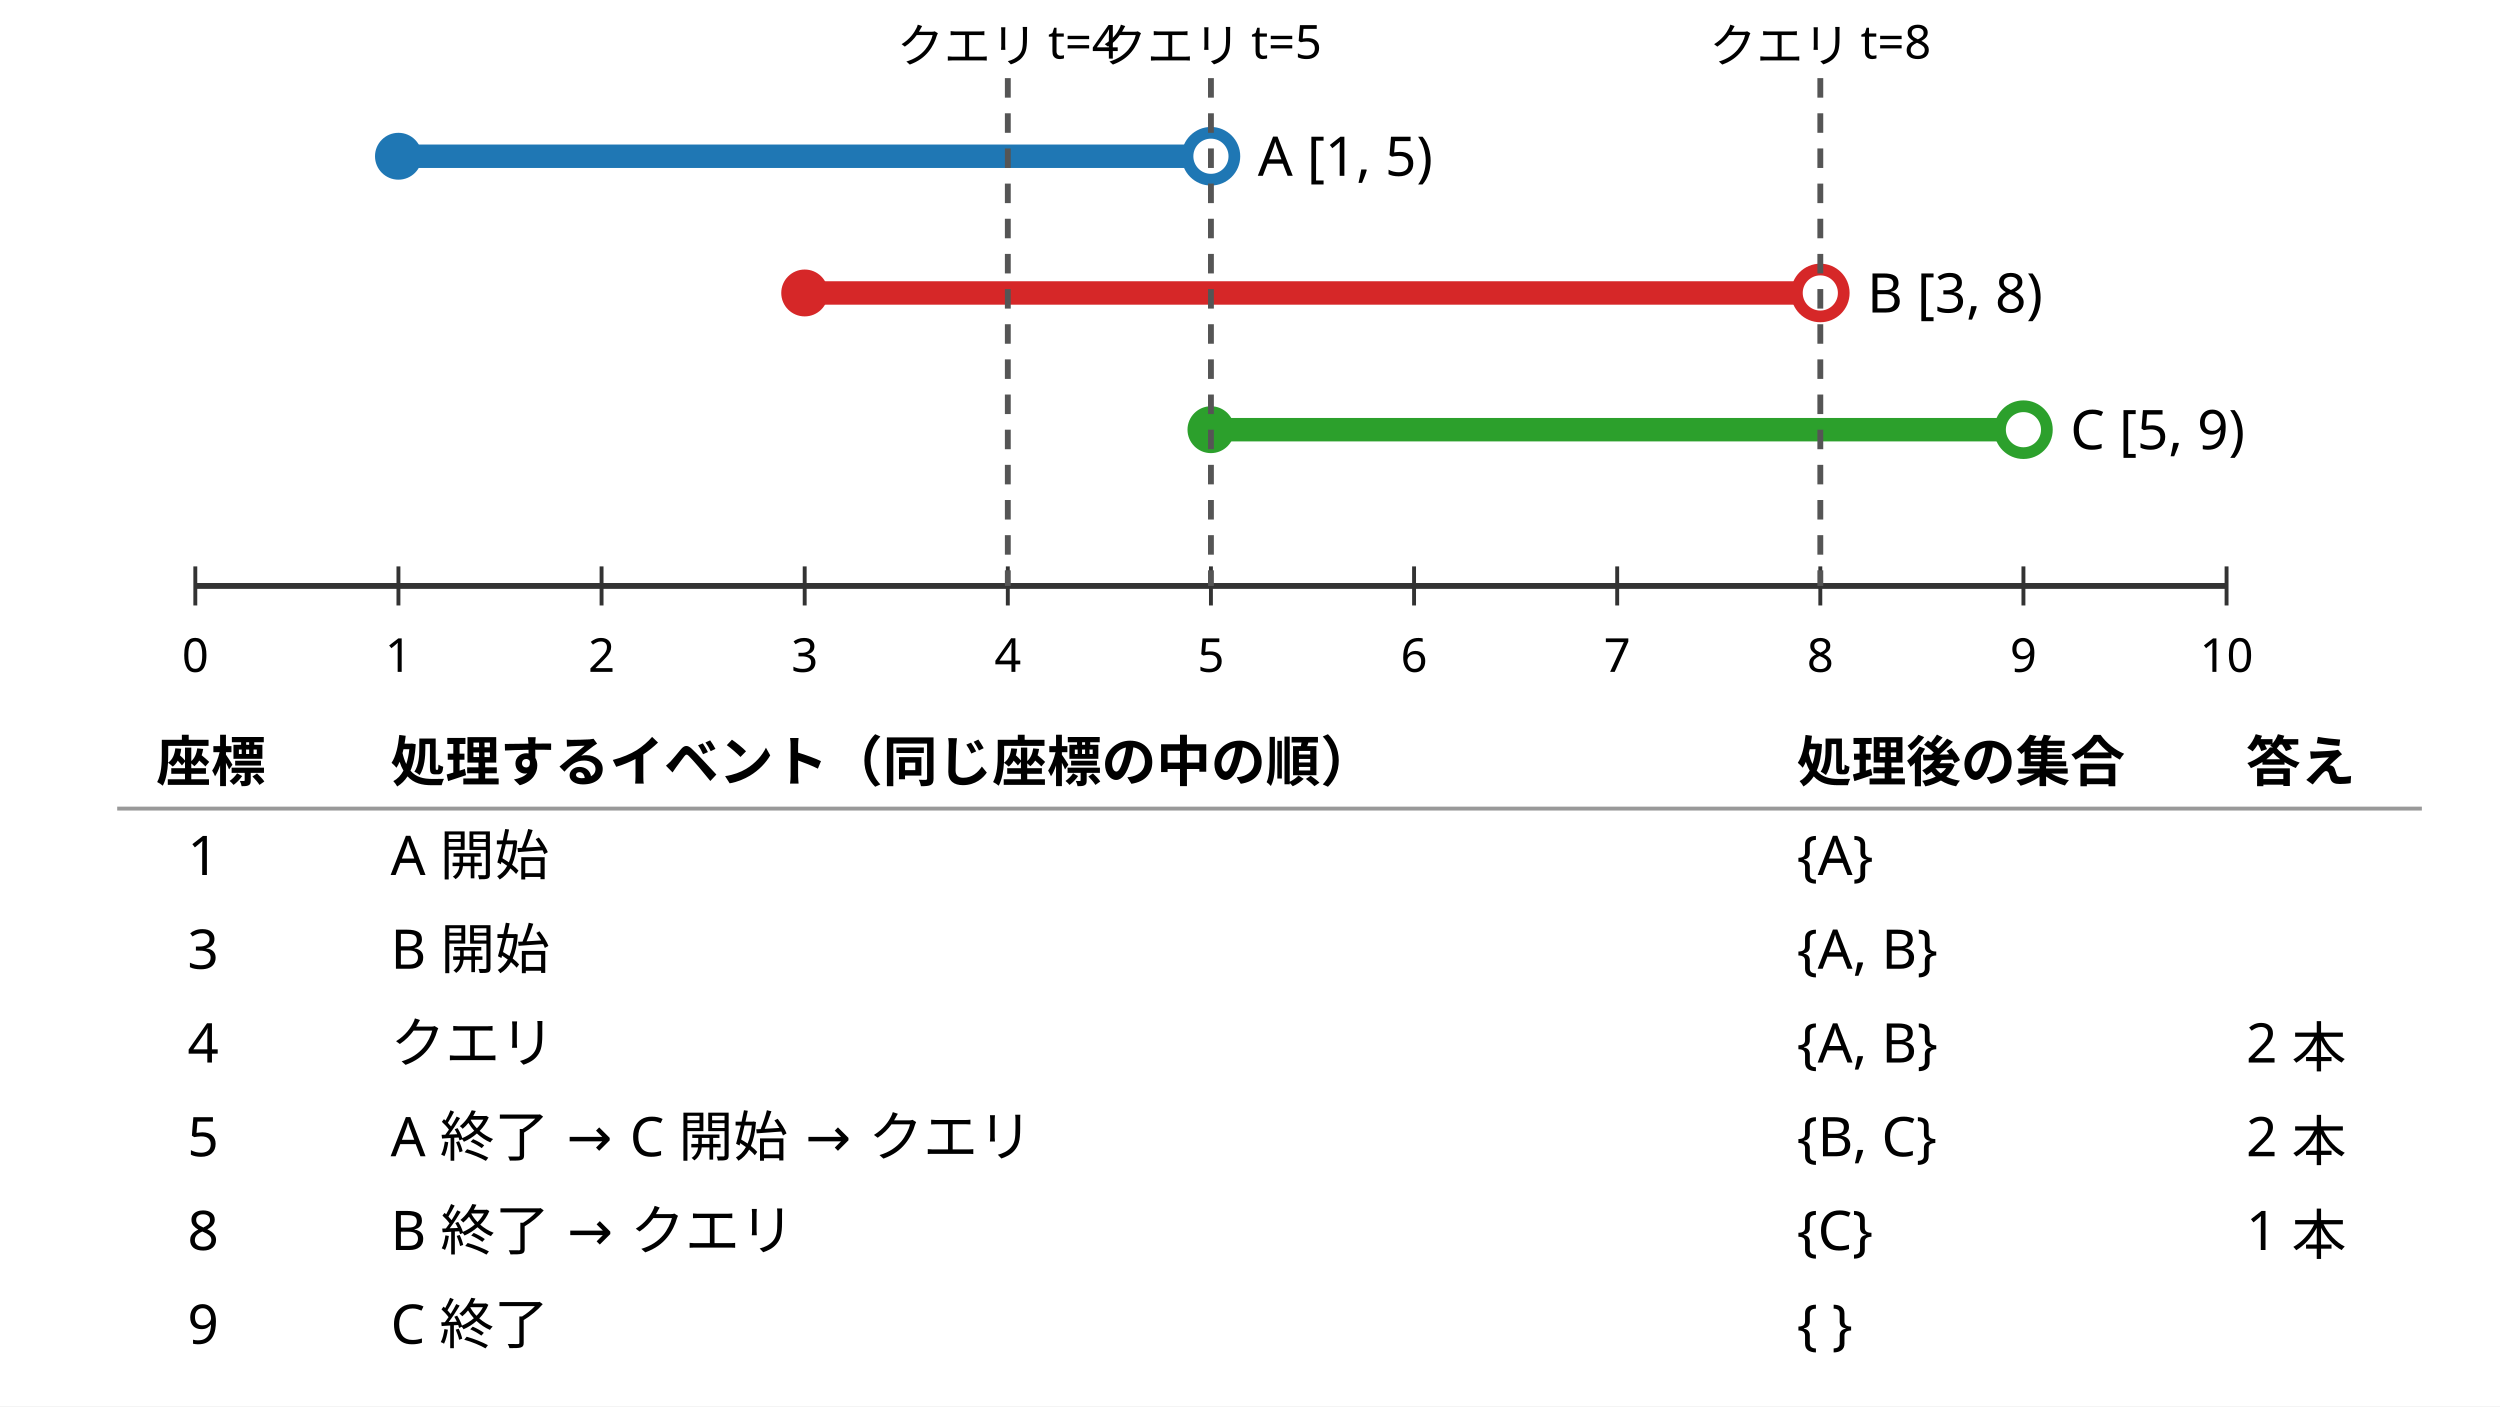
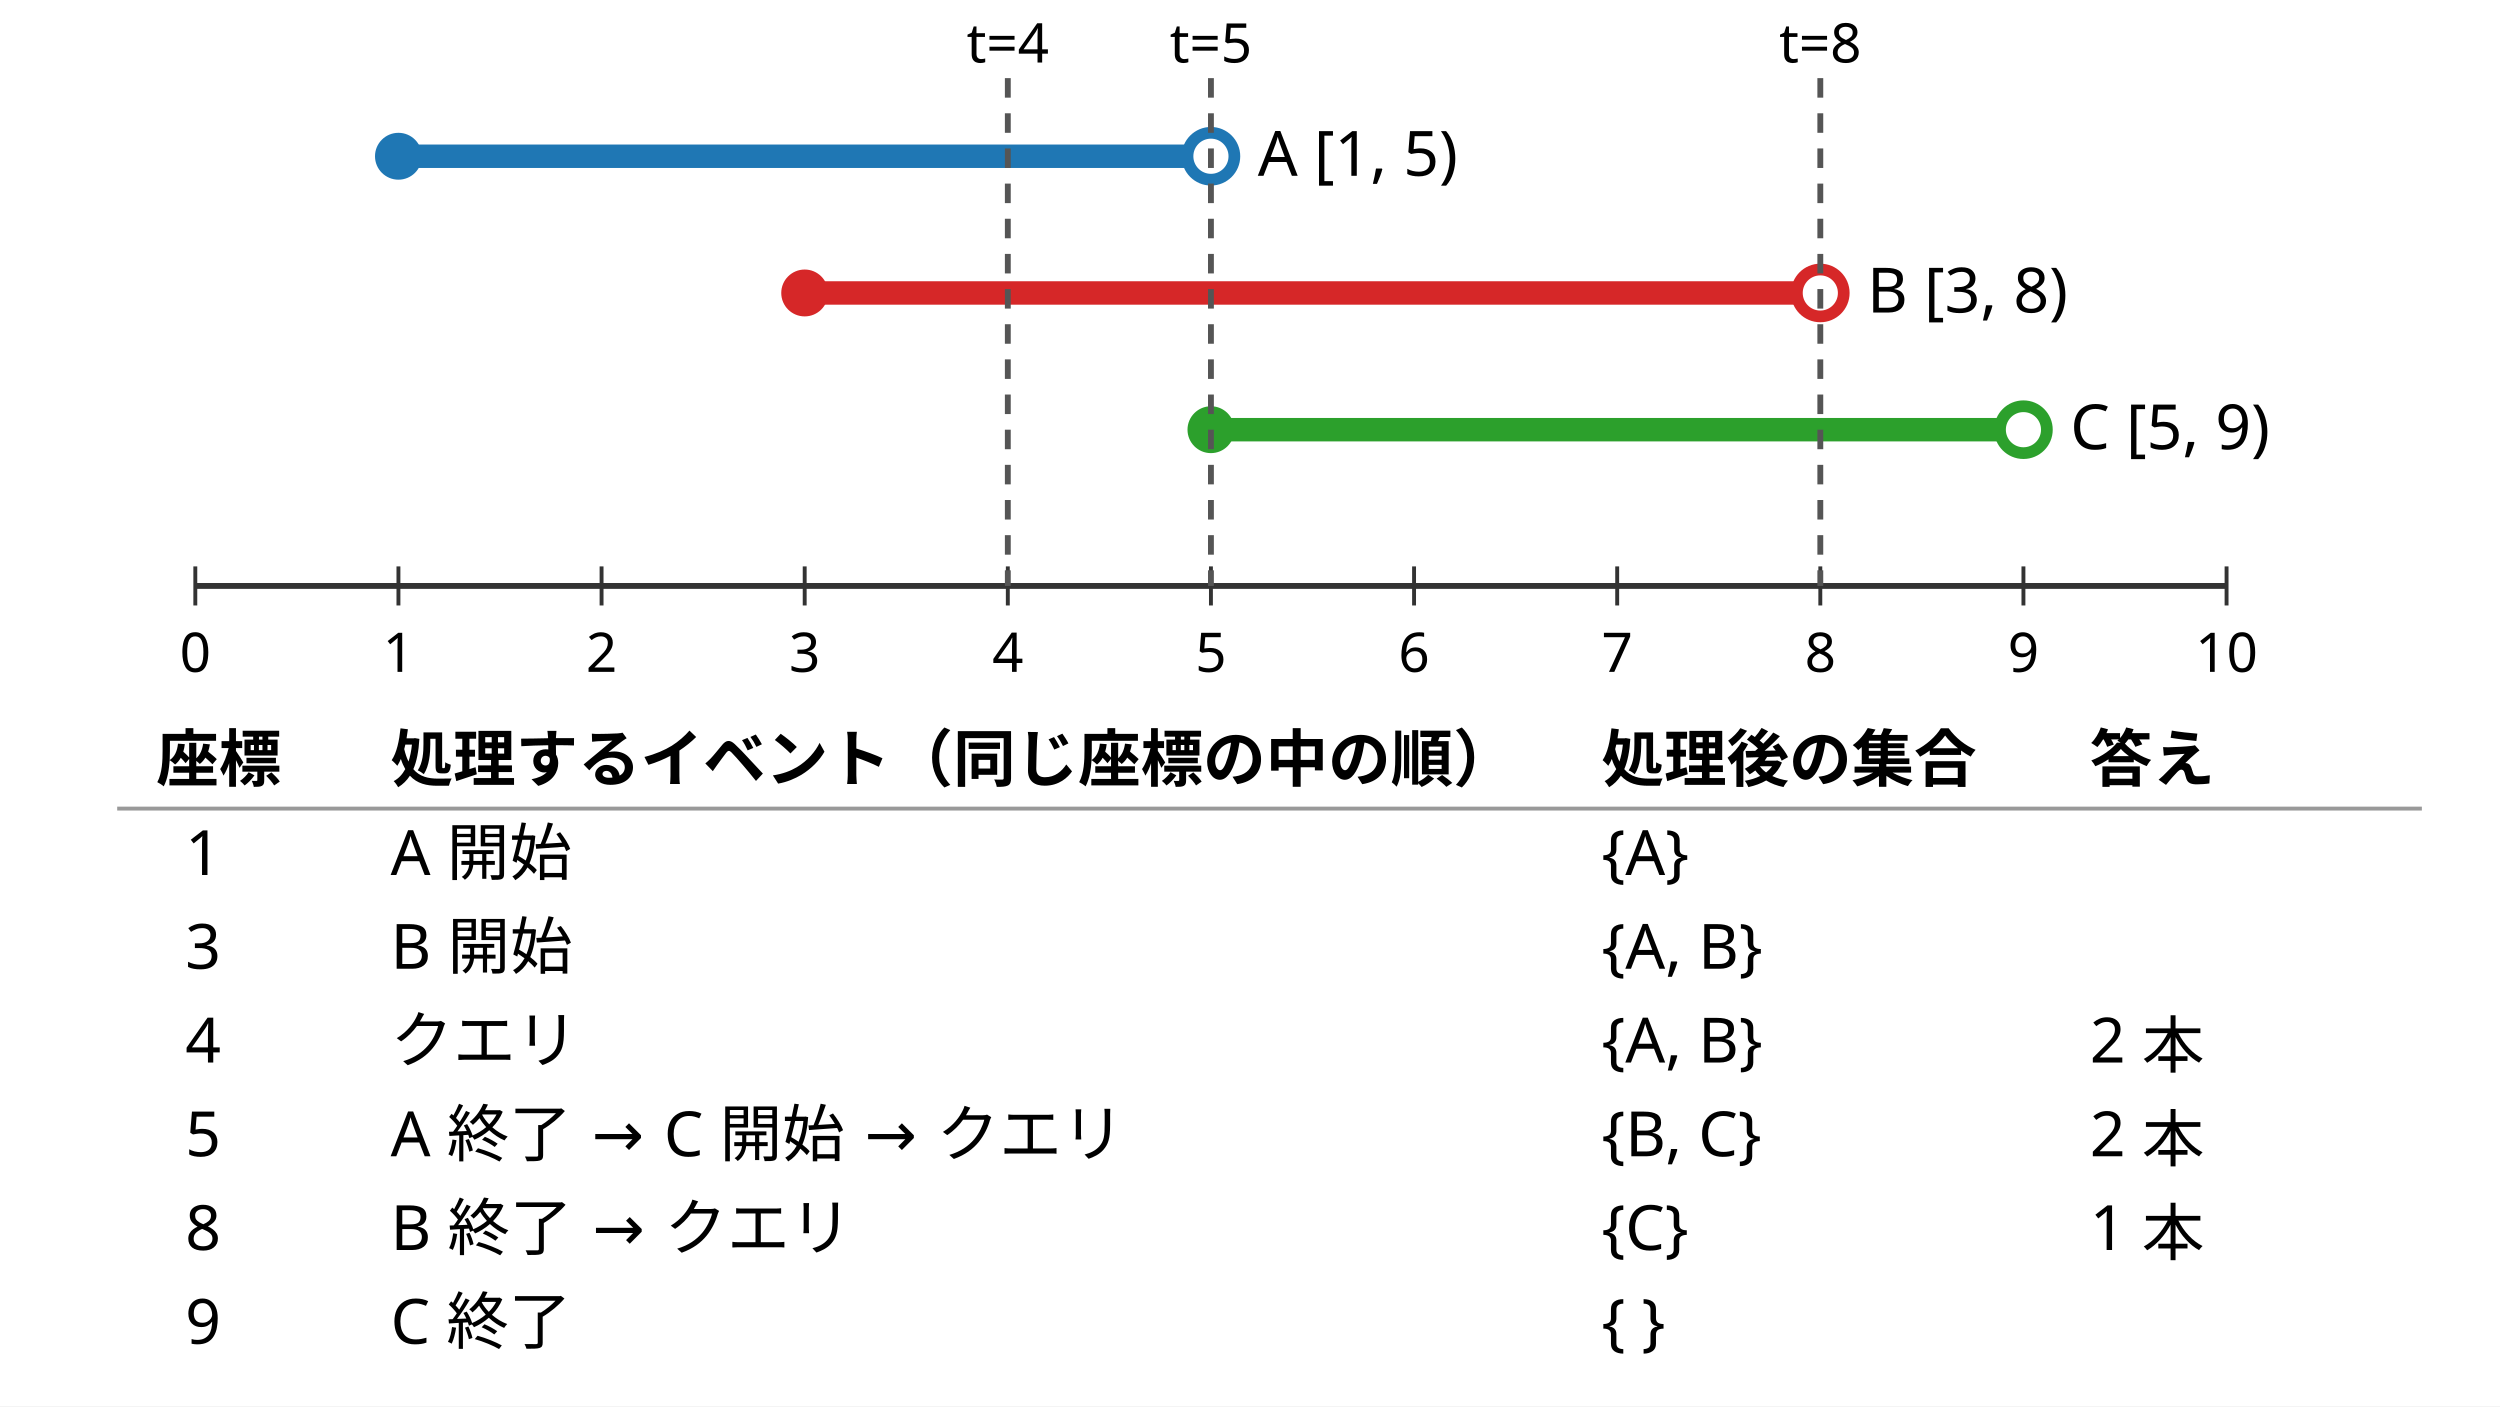
- <svg xmlns="http://www.w3.org/2000/svg" viewBox="0 0 640 360" width="640" height="360" font-family="sans-serif" font-size="14">
+ <svg xmlns="http://www.w3.org/2000/svg" viewBox="0 0 640 360" width="640" height="360" font-family="sans-serif" font-size="16">
  <rect x="0" y="0" width="640" height="360" fill="#ffffff" />
  <line x1="102" y1="40" x2="310" y2="40" stroke="#1f77b4" stroke-width="6" />
  <circle cx="102" cy="40" r="6" fill="#1f77b4" />
  <circle cx="310" cy="40" r="6" fill="#ffffff" stroke="#1f77b4" stroke-width="3" />
  <text x="322" y="45">A [1, 5)</text>
  <line x1="206" y1="75" x2="466" y2="75" stroke="#d62728" stroke-width="6" />
  <circle cx="206" cy="75" r="6" fill="#d62728" />
  <circle cx="466" cy="75" r="6" fill="#ffffff" stroke="#d62728" stroke-width="3" />
  <text x="478" y="80">B [3, 8)</text>
  <line x1="310" y1="110" x2="518" y2="110" stroke="#2ca02c" stroke-width="6" />
  <circle cx="310" cy="110" r="6" fill="#2ca02c" />
  <circle cx="518" cy="110" r="6" fill="#ffffff" stroke="#2ca02c" stroke-width="3" />
  <text x="530" y="115">C [5, 9)</text>
  <line x1="50" y1="150" x2="570" y2="150" stroke="#333" stroke-width="1.5" />
  <line x1="50" y1="145" x2="50" y2="155" stroke="#333" />
-   <text x="50" y="172" text-anchor="middle" font-size="12">0</text>
+   <text x="50" y="172" text-anchor="middle" font-size="14">0</text>
  <line x1="102" y1="145" x2="102" y2="155" stroke="#333" />
-   <text x="102" y="172" text-anchor="middle" font-size="12">1</text>
+   <text x="102" y="172" text-anchor="middle" font-size="14">1</text>
  <line x1="154" y1="145" x2="154" y2="155" stroke="#333" />
-   <text x="154" y="172" text-anchor="middle" font-size="12">2</text>
+   <text x="154" y="172" text-anchor="middle" font-size="14">2</text>
  <line x1="206" y1="145" x2="206" y2="155" stroke="#333" />
-   <text x="206" y="172" text-anchor="middle" font-size="12">3</text>
+   <text x="206" y="172" text-anchor="middle" font-size="14">3</text>
  <line x1="258" y1="145" x2="258" y2="155" stroke="#333" />
-   <text x="258" y="172" text-anchor="middle" font-size="12">4</text>
+   <text x="258" y="172" text-anchor="middle" font-size="14">4</text>
  <line x1="310" y1="145" x2="310" y2="155" stroke="#333" />
-   <text x="310" y="172" text-anchor="middle" font-size="12">5</text>
+   <text x="310" y="172" text-anchor="middle" font-size="14">5</text>
  <line x1="362" y1="145" x2="362" y2="155" stroke="#333" />
-   <text x="362" y="172" text-anchor="middle" font-size="12">6</text>
+   <text x="362" y="172" text-anchor="middle" font-size="14">6</text>
  <line x1="414" y1="145" x2="414" y2="155" stroke="#333" />
-   <text x="414" y="172" text-anchor="middle" font-size="12">7</text>
+   <text x="414" y="172" text-anchor="middle" font-size="14">7</text>
  <line x1="466" y1="145" x2="466" y2="155" stroke="#333" />
-   <text x="466" y="172" text-anchor="middle" font-size="12">8</text>
+   <text x="466" y="172" text-anchor="middle" font-size="14">8</text>
  <line x1="518" y1="145" x2="518" y2="155" stroke="#333" />
-   <text x="518" y="172" text-anchor="middle" font-size="12">9</text>
+   <text x="518" y="172" text-anchor="middle" font-size="14">9</text>
  <line x1="570" y1="145" x2="570" y2="155" stroke="#333" />
-   <text x="570" y="172" text-anchor="middle" font-size="12">10</text>
+   <text x="570" y="172" text-anchor="middle" font-size="14">10</text>
  <line x1="258" y1="20" x2="258" y2="150" stroke="#555" stroke-width="1.5" stroke-dasharray="5 4" />
-   <text x="258" y="16" text-anchor="middle" font-size="12">クエリ t=4</text>
+   <text x="258" y="16" text-anchor="middle" font-size="14">t=4</text>
  <line x1="310" y1="20" x2="310" y2="150" stroke="#555" stroke-width="1.5" stroke-dasharray="5 4" />
-   <text x="310" y="16" text-anchor="middle" font-size="12">クエリ t=5</text>
+   <text x="310" y="16" text-anchor="middle" font-size="14">t=5</text>
  <line x1="466" y1="20" x2="466" y2="150" stroke="#555" stroke-width="1.5" stroke-dasharray="5 4" />
-   <text x="466" y="16" text-anchor="middle" font-size="12">クエリ t=8</text>
+   <text x="466" y="16" text-anchor="middle" font-size="14">t=8</text>
  <text x="40" y="200" font-weight="bold">座標</text>
  <text x="100" y="200" font-weight="bold">処理するイベント（同じ座標の中の順）</text>
-   <text x="460" y="200" font-weight="bold">処理後の集合</text>
-   <text x="575" y="200" font-weight="bold">答え</text>
+   <text x="410" y="200" font-weight="bold">処理後の集合</text>
+   <text x="535" y="200" font-weight="bold">答え</text>
  <text x="52" y="224" text-anchor="middle">1</text>
  <text x="100" y="224">A 開始</text>
-   <text x="460" y="224">{A}</text>
-   <text x="575" y="224" />
+   <text x="410" y="224">{A}</text>
+   <text x="535" y="224" />
  <text x="52" y="248" text-anchor="middle">3</text>
  <text x="100" y="248">B 開始</text>
-   <text x="460" y="248">{A, B}</text>
-   <text x="575" y="248" />
+   <text x="410" y="248">{A, B}</text>
+   <text x="535" y="248" />
  <text x="52" y="272" text-anchor="middle">4</text>
  <text x="100" y="272">クエリ</text>
-   <text x="460" y="272">{A, B}</text>
-   <text x="575" y="272">2 本</text>
+   <text x="410" y="272">{A, B}</text>
+   <text x="535" y="272">2 本</text>
  <text x="52" y="296" text-anchor="middle">5</text>
  <text x="100" y="296">A 終了 → C 開始 → クエリ</text>
-   <text x="460" y="296">{B, C}</text>
-   <text x="575" y="296">2 本</text>
+   <text x="410" y="296">{B, C}</text>
+   <text x="535" y="296">2 本</text>
  <text x="52" y="320" text-anchor="middle">8</text>
  <text x="100" y="320">B 終了 → クエリ</text>
-   <text x="460" y="320">{C}</text>
-   <text x="575" y="320">1 本</text>
+   <text x="410" y="320">{C}</text>
+   <text x="535" y="320">1 本</text>
  <text x="52" y="344" text-anchor="middle">9</text>
  <text x="100" y="344">C 終了</text>
-   <text x="460" y="344">{ }</text>
-   <text x="575" y="344" />
+   <text x="410" y="344">{ }</text>
+   <text x="535" y="344" />
  <line x1="30" y1="207" x2="620" y2="207" stroke="#999" />
</svg>
